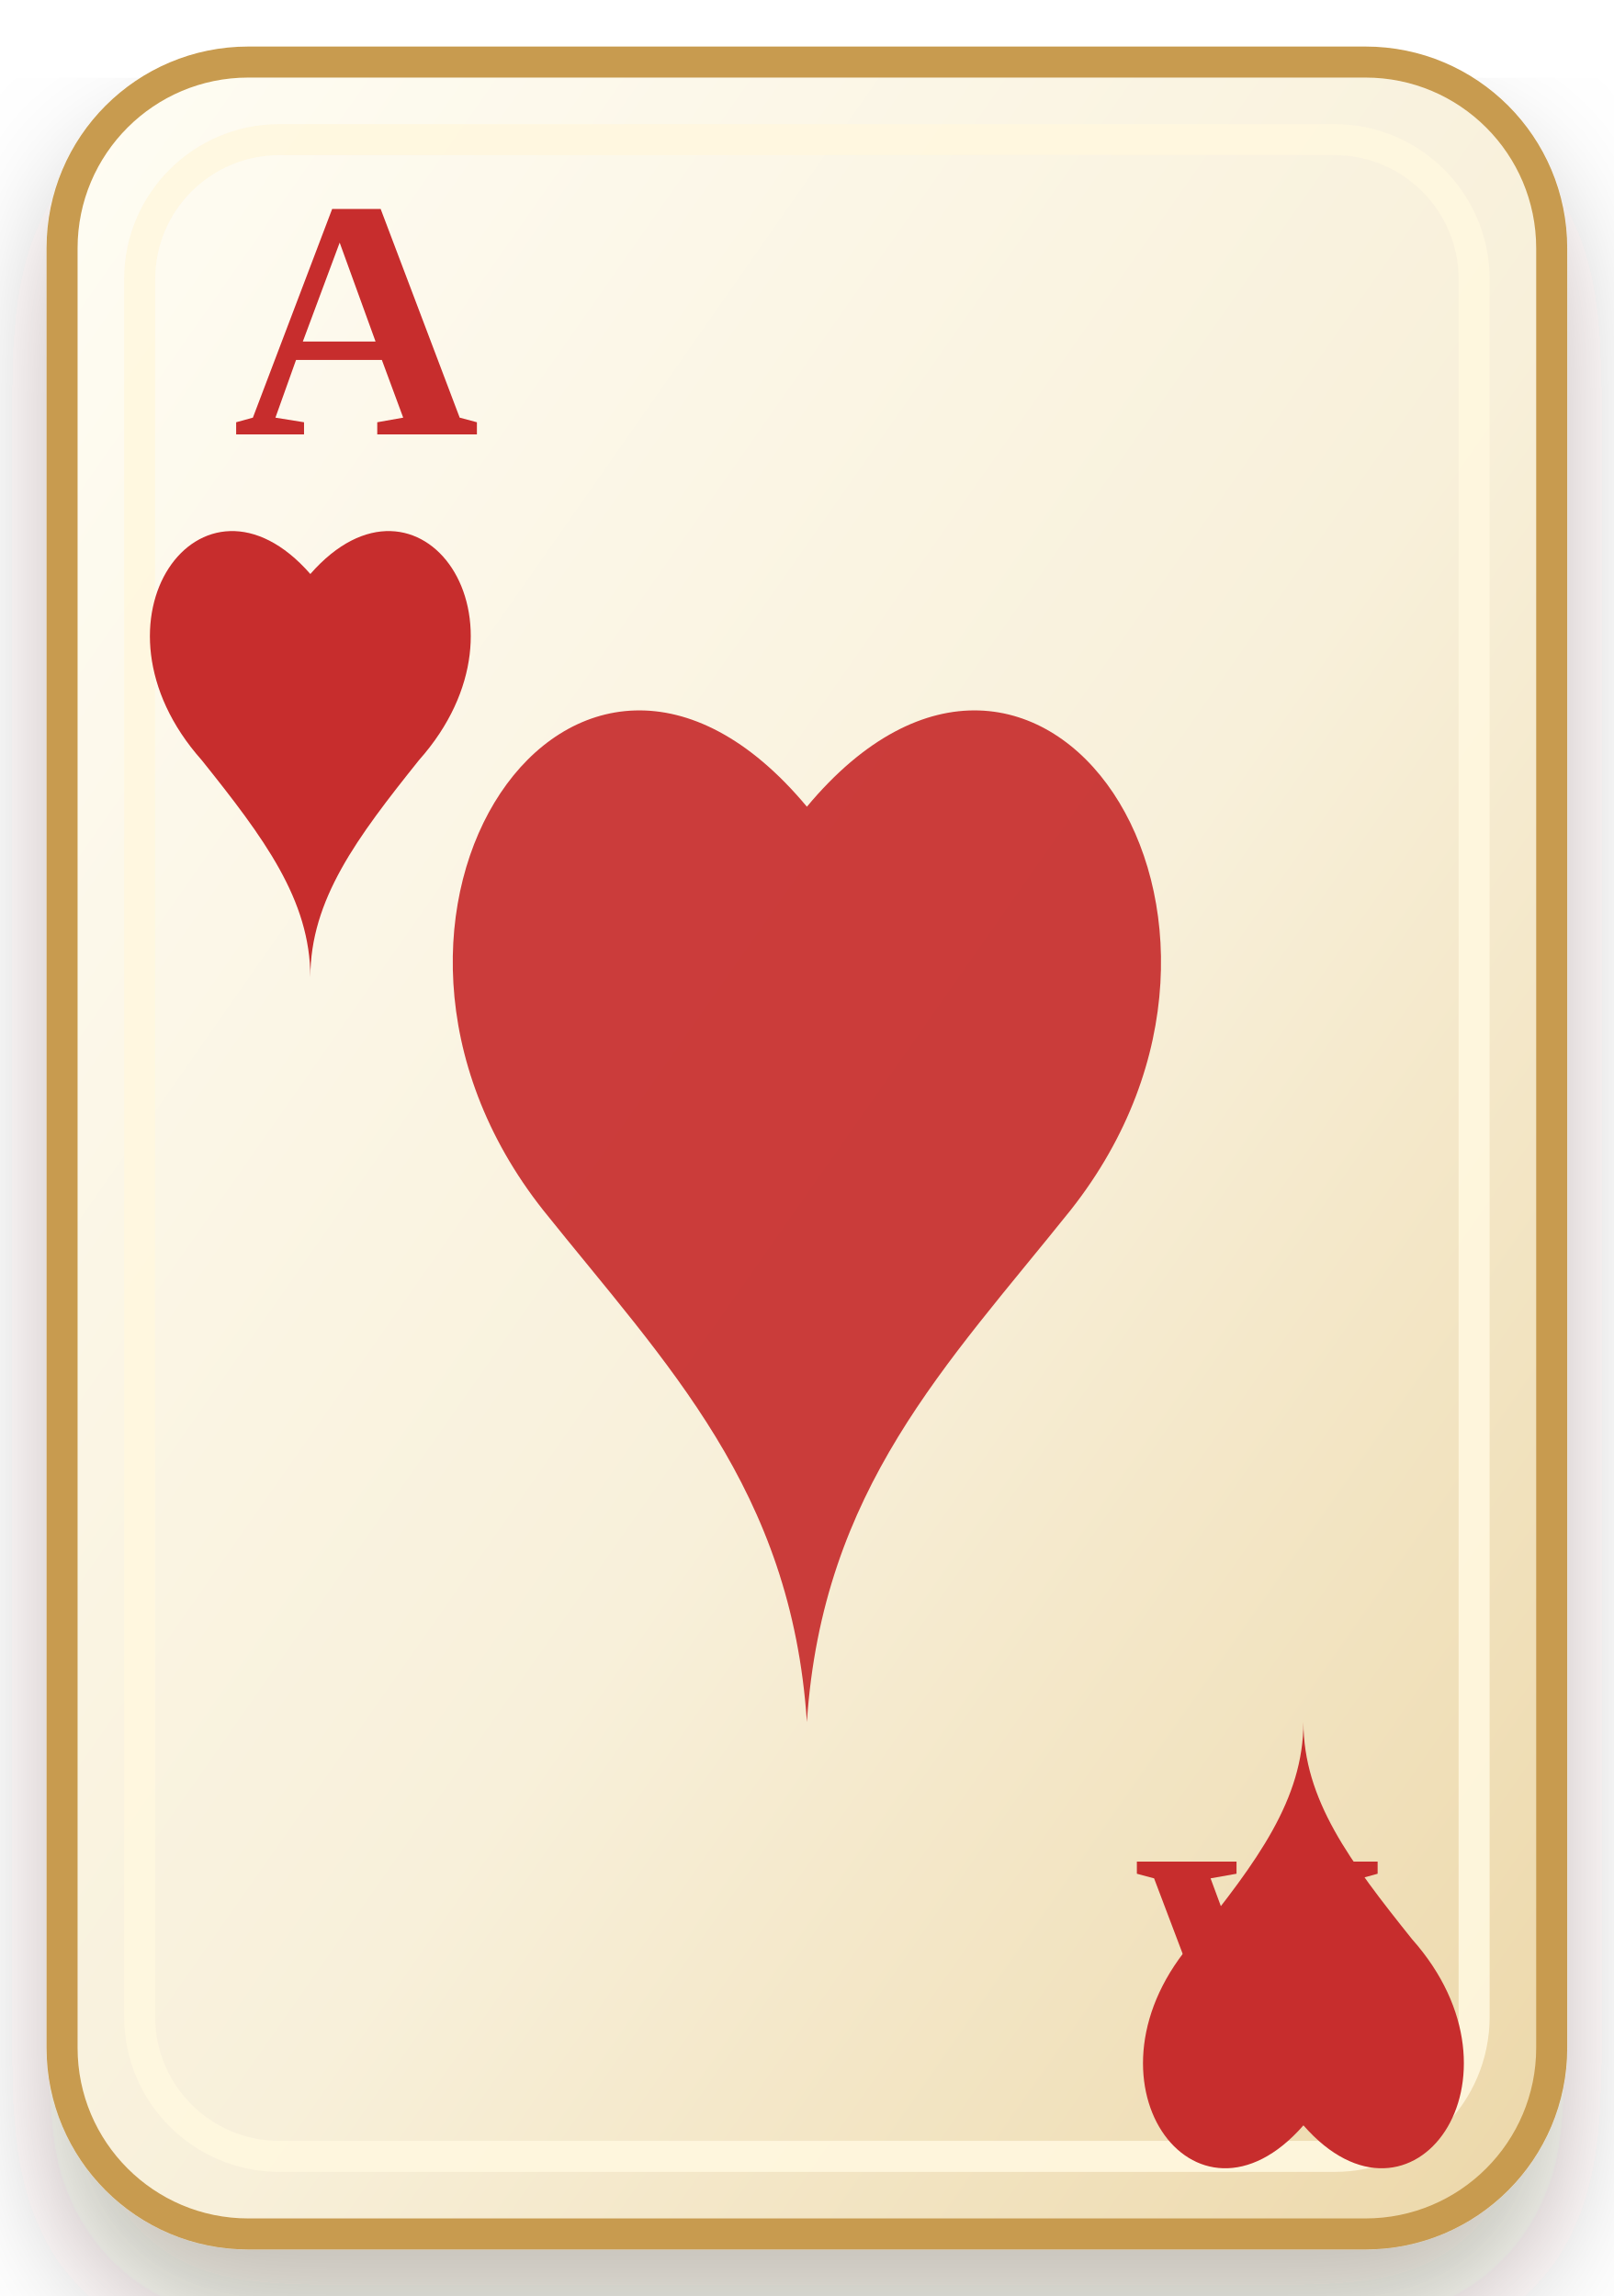
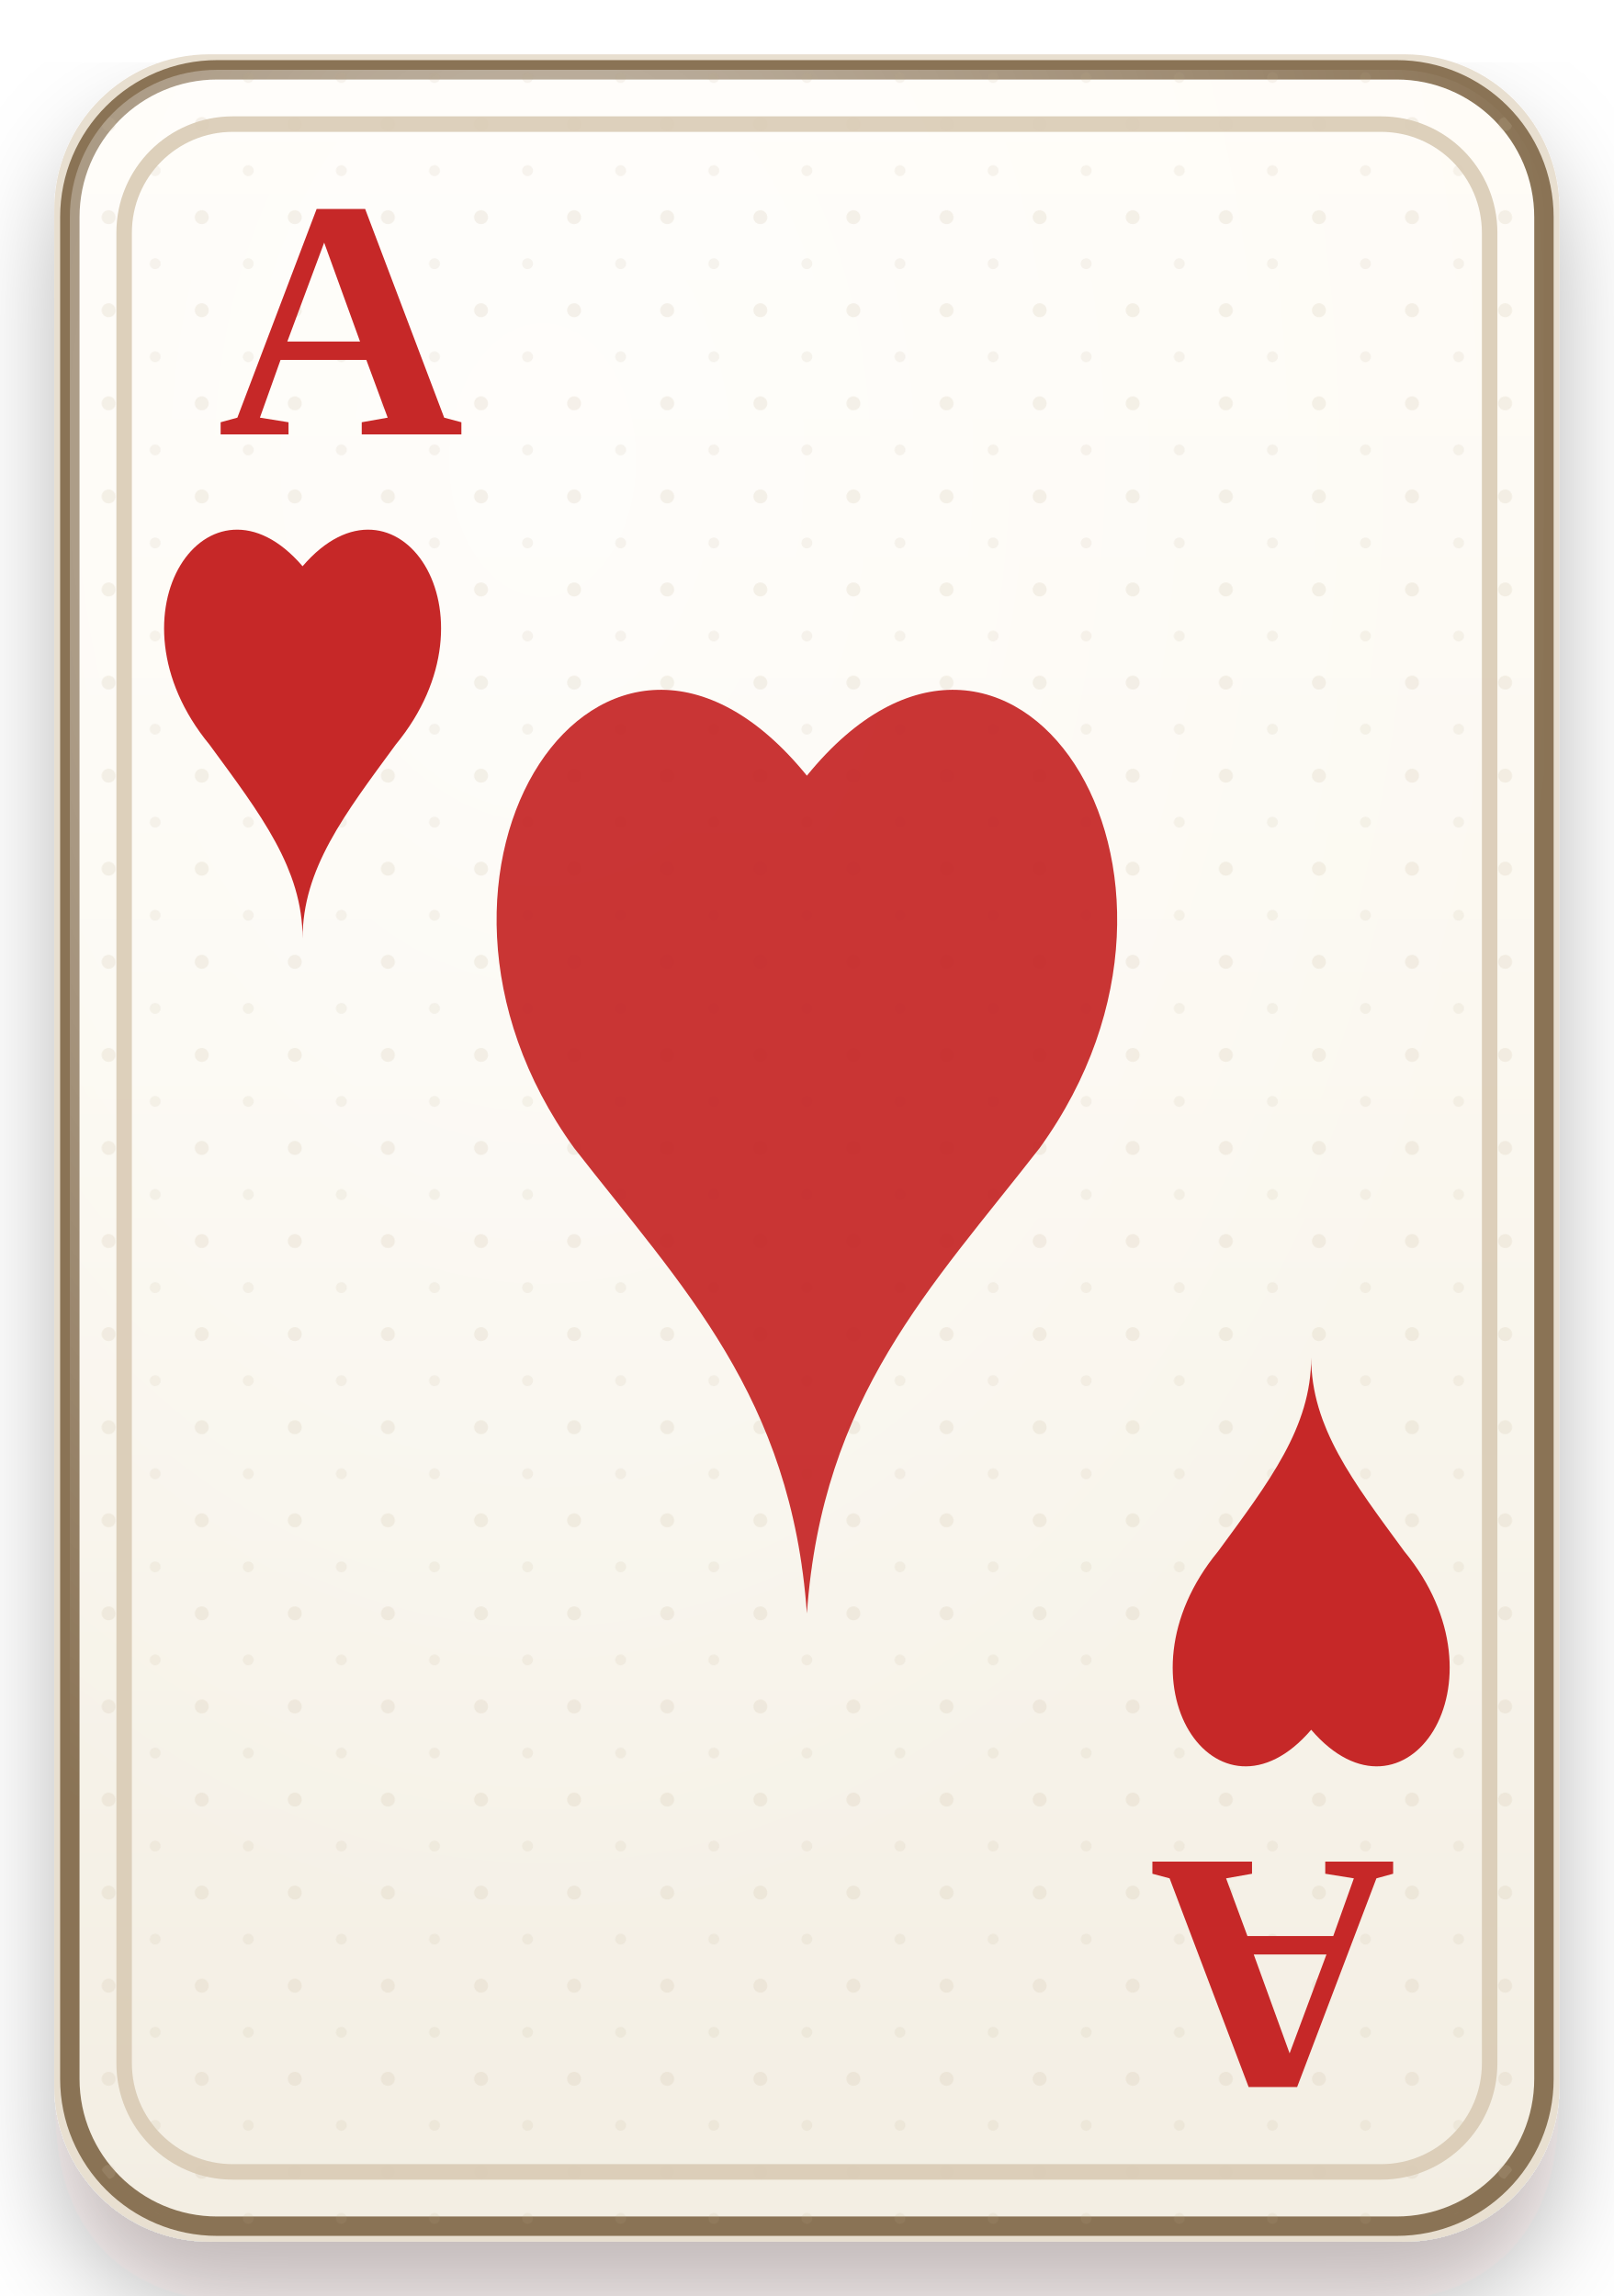
- <svg xmlns="http://www.w3.org/2000/svg" width="104" height="148" viewBox="0 0 104 148" role="img" aria-label="Dou Dizhu card front template">
+ <svg xmlns="http://www.w3.org/2000/svg" width="104" height="148" viewBox="0 0 104 148" role="img" aria-label="Dou Dizhu card front template v2">
  <defs>
-     <linearGradient id="paper" x1="0" x2="1" y1="0" y2="1">
-       <stop offset="0" stop-color="#fffdf4" />
-       <stop offset="0.55" stop-color="#f8f0da" />
-       <stop offset="1" stop-color="#ecd7a8" />
+     <linearGradient id="paperV2" x1="0" y1="0" x2="0" y2="1">
+       <stop offset="0" stop-color="#fffcf7" />
+       <stop offset="0.45" stop-color="#fbf8f0" />
+       <stop offset="1" stop-color="#f3eee3" />
    </linearGradient>
-     <filter id="shadow" x="-20%" y="-20%" width="140%" height="140%">
-       <feDropShadow dx="0" dy="5" stdDeviation="4" flood-color="#2b1604" flood-opacity=".28" />
+     <radialGradient id="paperSheen" cx="32%" cy="18%" r="70%">
+       <stop offset="0" stop-color="#ffffff" stop-opacity=".55" />
+       <stop offset="1" stop-color="#ffffff" stop-opacity="0" />
+     </radialGradient>
+     <pattern id="fiber" width="6" height="6" patternUnits="userSpaceOnUse">
+       <circle cx="1" cy="2" r="0.45" fill="#c9b89a" opacity=".18" />
+       <circle cx="4" cy="5" r="0.35" fill="#b7a68a" opacity=".12" />
+     </pattern>
+     <filter id="cardShadow" x="-25%" y="-20%" width="150%" height="150%">
+       <feDropShadow dx="0" dy="4" stdDeviation="3.2" flood-color="#1a1008" flood-opacity=".28" />
    </filter>
  </defs>
-   <rect x="4" y="4" width="96" height="140" rx="12" fill="url(#paper)" stroke="#c89b4f" stroke-width="2" filter="url(#shadow)" />
-   <rect x="9" y="9" width="86" height="130" rx="9" fill="none" stroke="#fff7df" stroke-width="2" opacity=".9" />
-   <text x="15" y="28" font-family="Georgia, 'Times New Roman', serif" font-size="22" font-weight="800" fill="#c72d2d">A</text>
-   <path d="M20 37 C13 29 5 40 13 49 C17 54 20 58 20 63 C20 58 23 54 27 49 C35 40 27 29 20 37Z" fill="#c72d2d" />
-   <path d="M52 52 C37 34 20 59 35 78 C43 88 51 96 52 111 C53 96 61 88 69 78 C84 59 67 34 52 52Z" fill="#c72d2d" opacity=".92" />
-   <text x="89" y="120" font-family="Georgia, 'Times New Roman', serif" font-size="22" font-weight="800" fill="#c72d2d" transform="rotate(180 89 120)">A</text>
-   <path d="M84 111 C77 103 69 114 77 123 C81 128 84 132 84 137 C84 132 87 128 91 123 C99 114 91 103 84 111Z" fill="#c72d2d" transform="rotate(180 84 124)" />
+   <rect x="3.5" y="3.5" width="97" height="141" rx="10" fill="#e8dfd0" filter="url(#cardShadow)" />
+   <rect x="4.5" y="4.5" width="95" height="139" rx="9.5" fill="url(#paperV2)" stroke="#8a7355" stroke-width="1.25" />
+   <rect x="4.5" y="4.5" width="95" height="139" rx="9.5" fill="url(#paperSheen)" />
+   <rect x="4.5" y="4.5" width="95" height="139" rx="9.5" fill="url(#fiber)" />
+   <rect x="8" y="8" width="88" height="132" rx="7" fill="none" stroke="#d9cbb5" stroke-width="1" opacity=".9" />
+   <g fill="#c62828">
+     <text x="14" y="28" font-family="Georgia, 'Times New Roman', Times, serif" font-size="22" font-weight="800">A</text>
+     <path d="M19.5 36.5 C13.5 29.5 6.5 39.5 13.5 48 C16.8 52.5 19.5 56 19.5 60.5 C19.5 56 22.2 52.5 25.5 48 C32.5 39.5 25.5 29.5 19.5 36.5Z" />
+     <path d="M52 50 C39 34 24 56 37 74 C44 83 51 90 52 104 C53 90 60 83 67 74 C80 56 65 34 52 50Z" opacity=".94" />
+   </g>
+   <g fill="#c62828" transform="rotate(180 52 74)">
+     <text x="14" y="28" font-family="Georgia, 'Times New Roman', Times, serif" font-size="22" font-weight="800">A</text>
+     <path d="M19.5 36.5 C13.5 29.5 6.5 39.5 13.5 48 C16.8 52.5 19.5 56 19.5 60.5 C19.5 56 22.2 52.5 25.5 48 C32.5 39.5 25.5 29.5 19.5 36.5Z" />
+   </g>
</svg>
